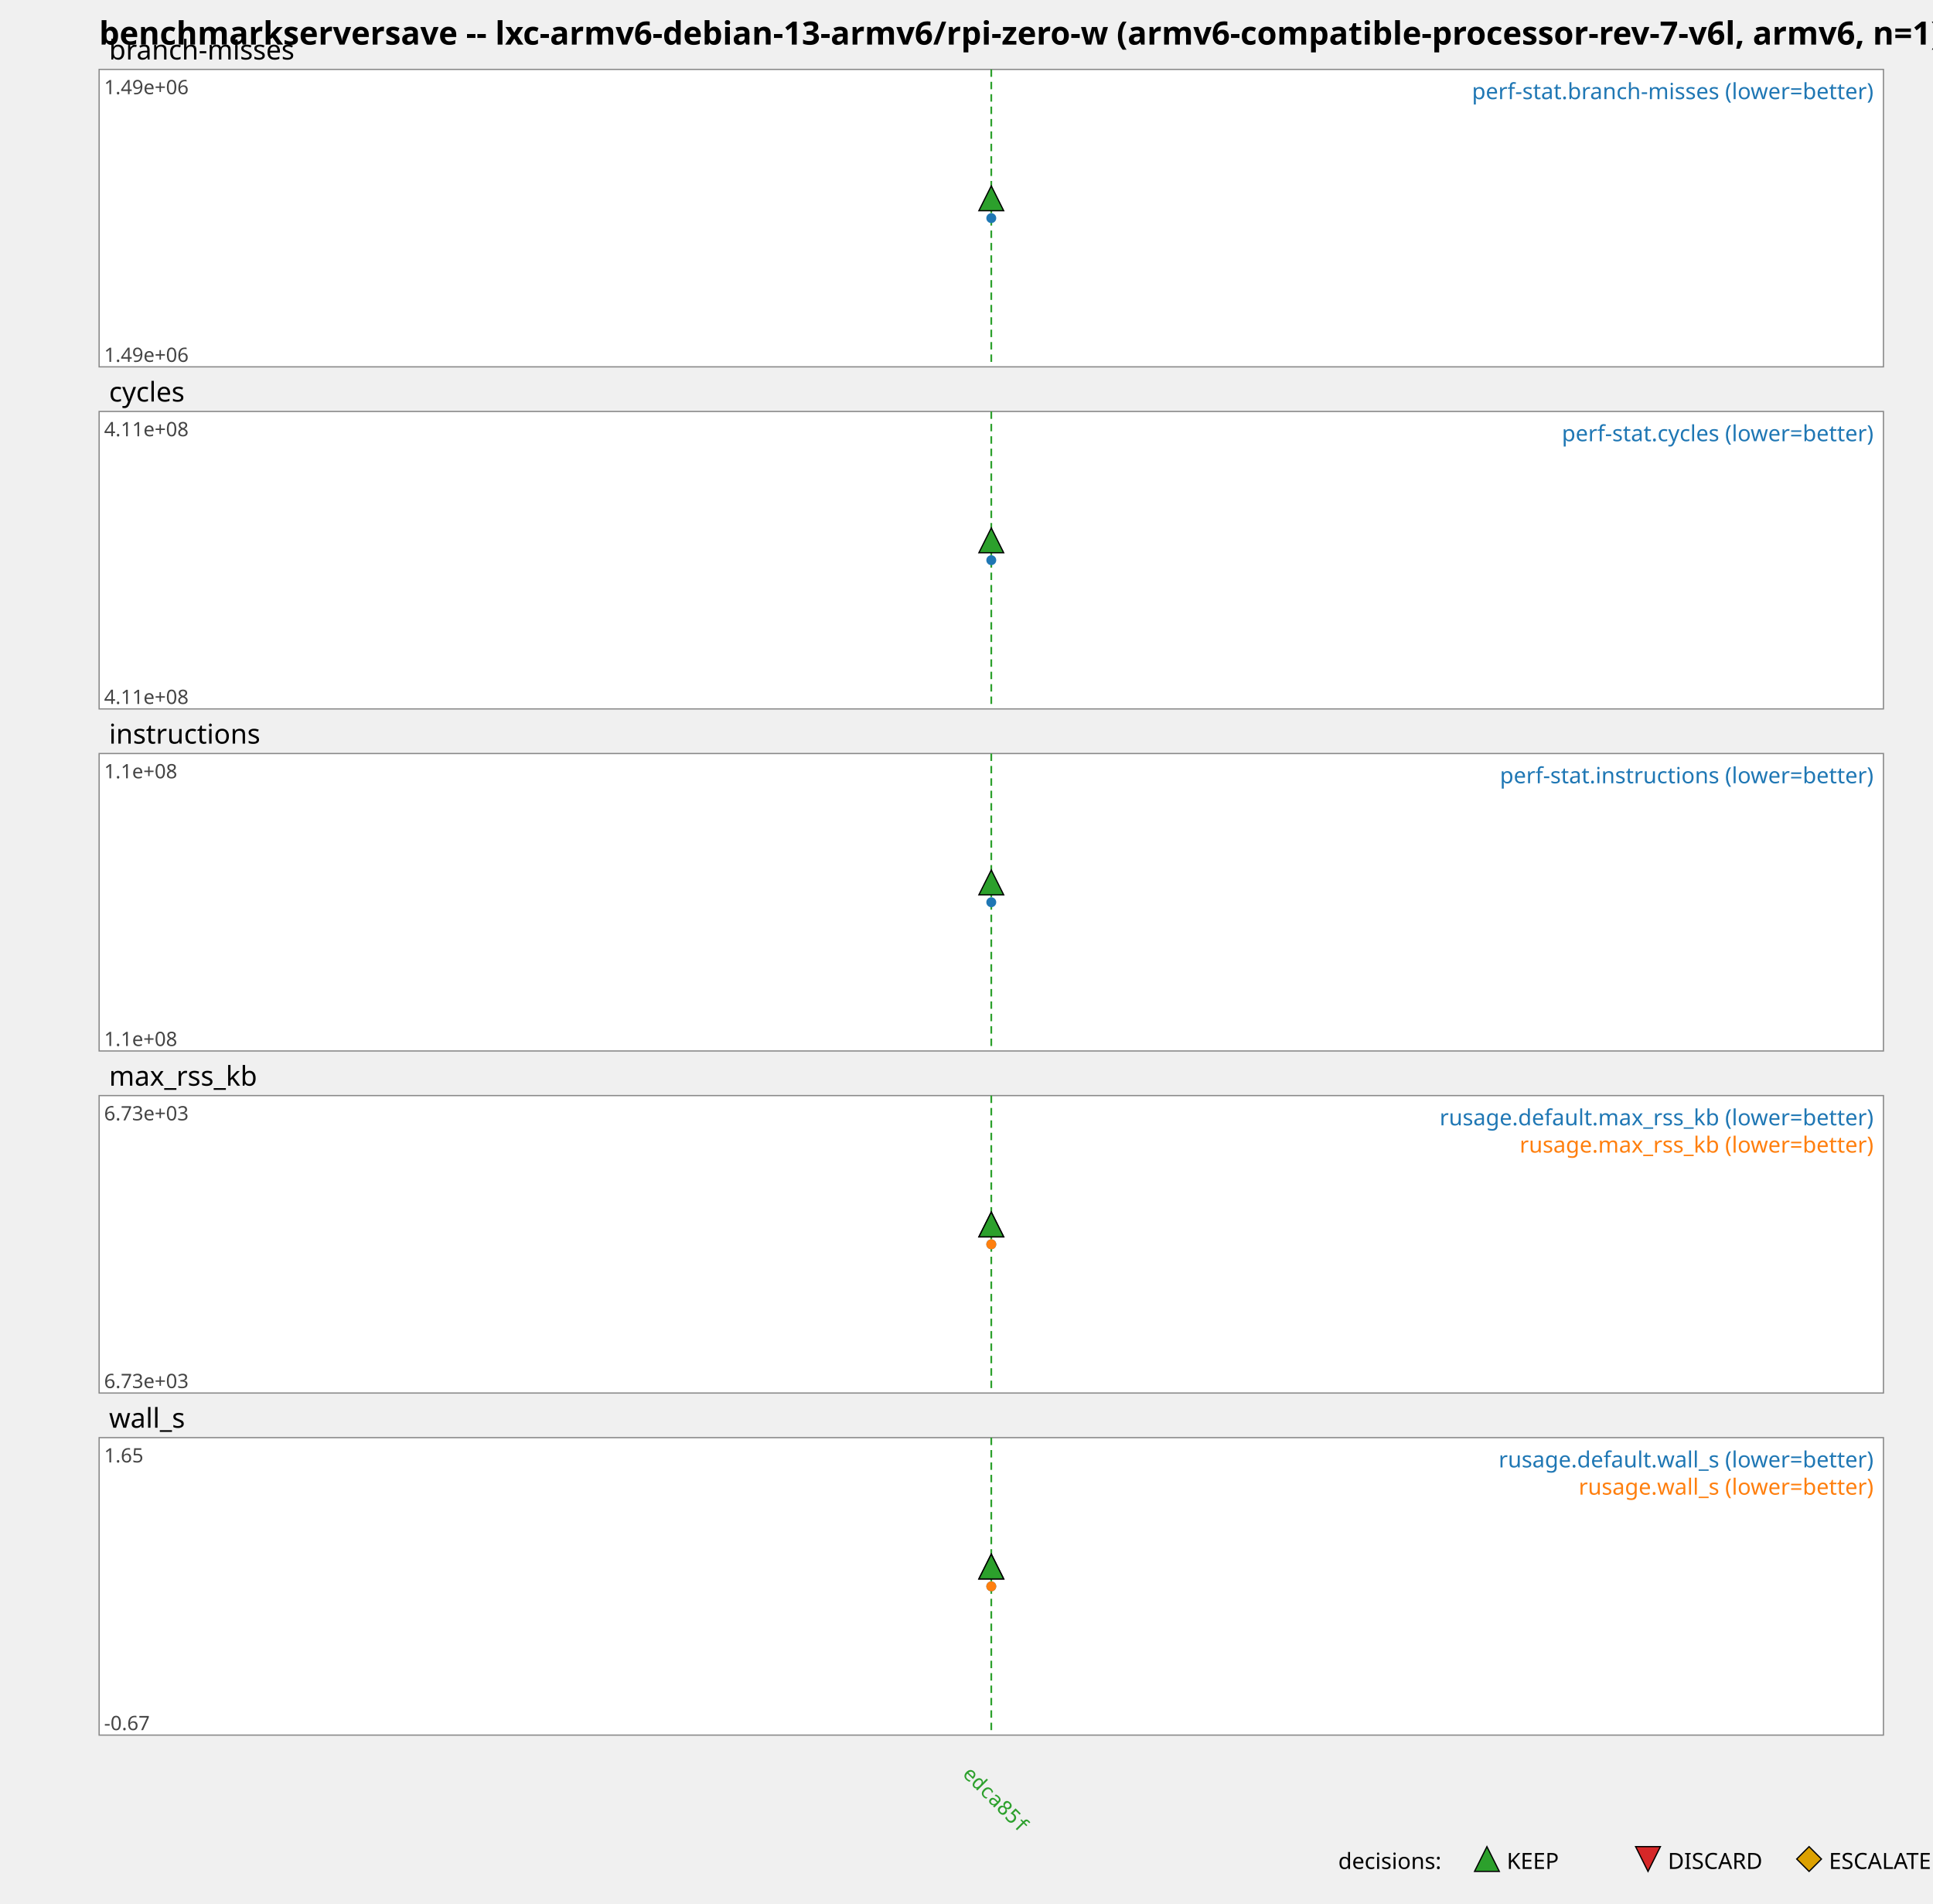
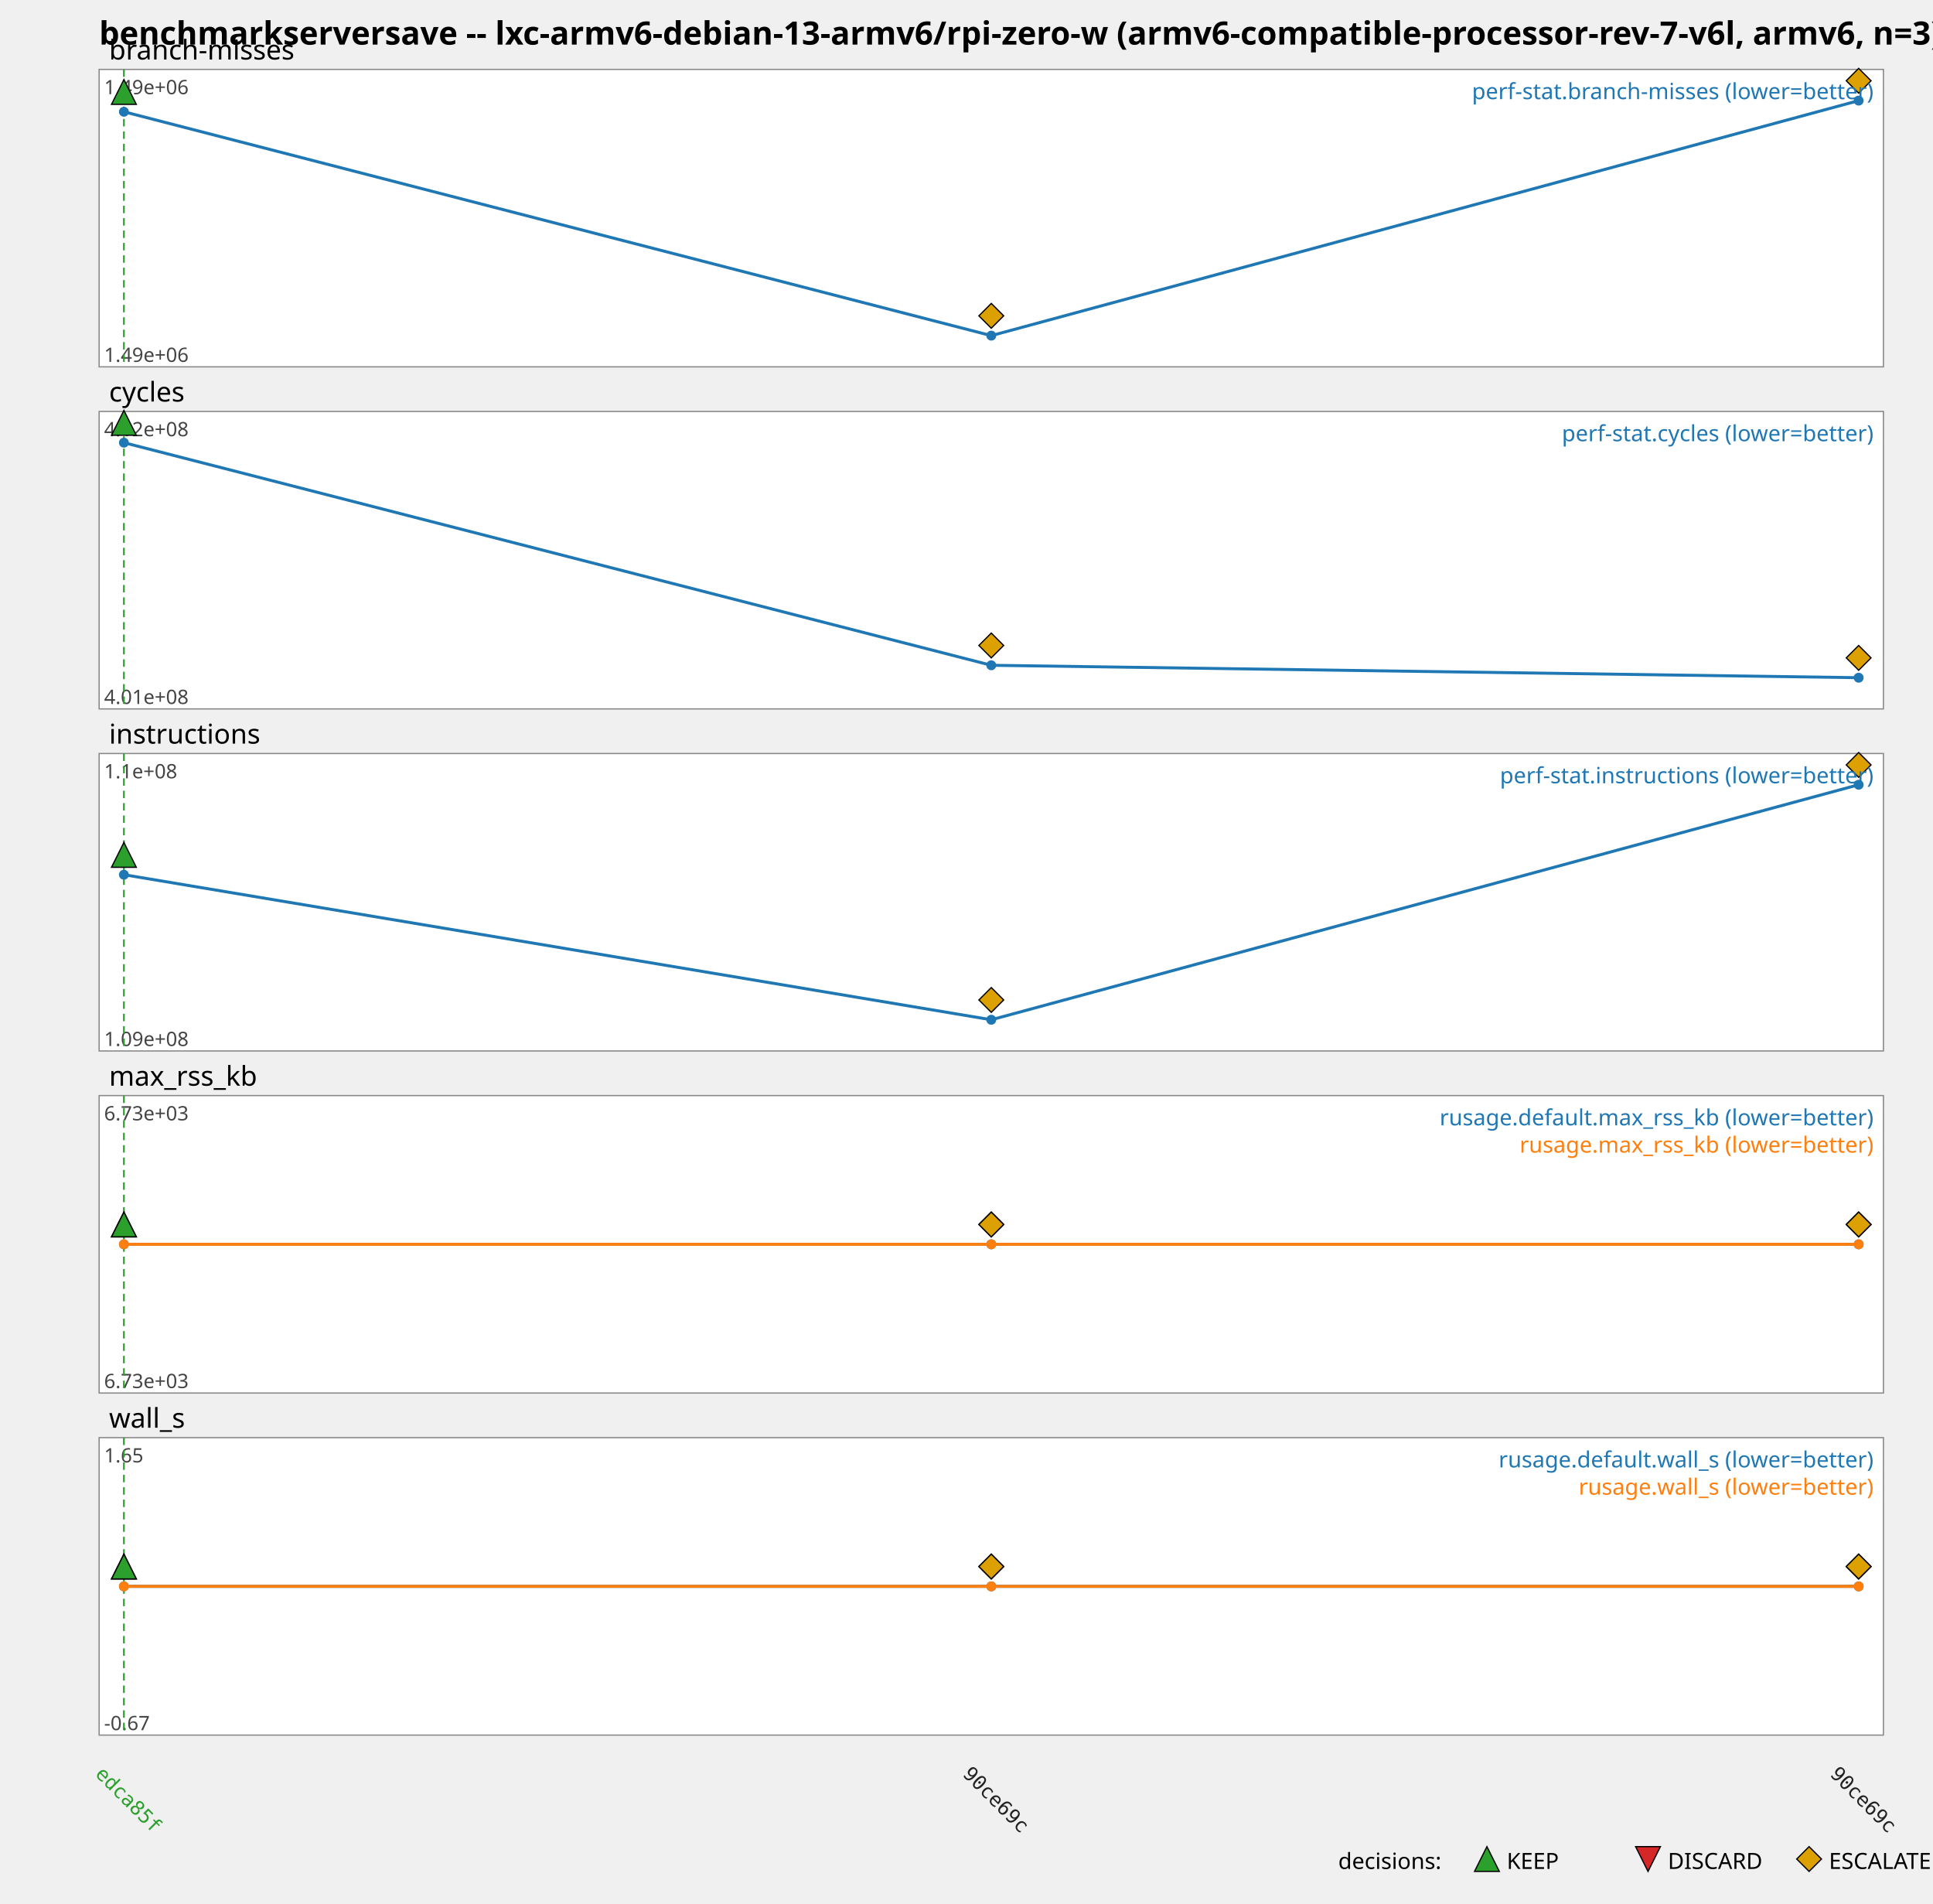
<svg xmlns="http://www.w3.org/2000/svg" version="1.1" width="780" height="768" viewBox="0 0 780 768">
-   <text x="40" y="18" font-size="13" font-family="sans-serif" font-weight="bold">benchmarkserversave -- lxc-armv6-debian-13-armv6/rpi-zero-w (armv6-compatible-processor-rev-7-v6l, armv6, n=1)</text>
+   <text x="40" y="18" font-size="13" font-family="sans-serif" font-weight="bold">benchmarkserversave -- lxc-armv6-debian-13-armv6/rpi-zero-w (armv6-compatible-processor-rev-7-v6l, armv6, n=3)</text>
  <g transform="translate(40,28)">
    <rect x="0" y="0" width="720" height="120" fill="white" stroke="#888" stroke-width="0.5" />
    <text x="4" y="-4" font-size="11" font-family="sans-serif">branch-misses</text>
    <text x="2" y="10" font-size="8" fill="#444" font-family="sans-serif">1.49e+06</text>
    <text x="2" y="118" font-size="8" fill="#444" font-family="sans-serif">1.49e+06</text>
-     <line x1="360.0" y1="0" x2="360.0" y2="120" stroke="#2ca02c" stroke-width="0.7" stroke-dasharray="3,2" />
-     <polyline points="360.0,60.00" fill="none" stroke="#1f77b4" stroke-width="1.2" />
-     <circle cx="360.0" cy="60.00" r="2" fill="#1f77b4" />
-     <polygon points="360.0,47.0 355.0,57.0 365.0,57.0" fill="#2ca02c" stroke="black" stroke-width="0.5" />
+     <line x1="10.0" y1="0" x2="10.0" y2="120" stroke="#2ca02c" stroke-width="0.7" stroke-dasharray="3,2" />
+     <polyline points="10.0,17.09 360.0,107.41 710.0,12.59" fill="none" stroke="#1f77b4" stroke-width="1.2" />
+     <circle cx="10.0" cy="17.09" r="2" fill="#1f77b4" />
+     <polygon points="10.0,4.093 5.0,14.093 15.0,14.093" fill="#2ca02c" stroke="black" stroke-width="0.5" />
+     <circle cx="360.0" cy="107.41" r="2" fill="#1f77b4" />
+     <polygon points="360.0,94.414 365.0,99.414 360.0,104.414 355.0,99.414" fill="#dca100" stroke="black" stroke-width="0.5" />
+     <circle cx="710.0" cy="12.59" r="2" fill="#1f77b4" />
+     <polygon points="710.0,-0.414 715.0,4.586 710.0,9.586 705.0,4.586" fill="#dca100" stroke="black" stroke-width="0.5" />
    <text x="716" y="12" font-size="9" text-anchor="end" fill="#1f77b4" font-family="sans-serif">perf-stat.branch-misses (lower=better)</text>
  </g>
  <g transform="translate(40,166)">
    <rect x="0" y="0" width="720" height="120" fill="white" stroke="#888" stroke-width="0.5" />
    <text x="4" y="-4" font-size="11" font-family="sans-serif">cycles</text>
-     <text x="2" y="10" font-size="8" fill="#444" font-family="sans-serif">4.11e+08</text>
-     <text x="2" y="118" font-size="8" fill="#444" font-family="sans-serif">4.11e+08</text>
-     <line x1="360.0" y1="0" x2="360.0" y2="120" stroke="#2ca02c" stroke-width="0.7" stroke-dasharray="3,2" />
-     <polyline points="360.0,60.00" fill="none" stroke="#1f77b4" stroke-width="1.2" />
-     <circle cx="360.0" cy="60.00" r="2" fill="#1f77b4" />
-     <polygon points="360.0,47.0 355.0,57.0 365.0,57.0" fill="#2ca02c" stroke="black" stroke-width="0.5" />
+     <text x="2" y="10" font-size="8" fill="#444" font-family="sans-serif">4.12e+08</text>
+     <text x="2" y="118" font-size="8" fill="#444" font-family="sans-serif">4.01e+08</text>
+     <line x1="10.0" y1="0" x2="10.0" y2="120" stroke="#2ca02c" stroke-width="0.7" stroke-dasharray="3,2" />
+     <polyline points="10.0,12.59 360.0,102.40 710.0,107.41" fill="none" stroke="#1f77b4" stroke-width="1.2" />
+     <circle cx="10.0" cy="12.59" r="2" fill="#1f77b4" />
+     <polygon points="10.0,-0.414 5.0,9.586 15.0,9.586" fill="#2ca02c" stroke="black" stroke-width="0.5" />
+     <circle cx="360.0" cy="102.40" r="2" fill="#1f77b4" />
+     <polygon points="360.0,89.405 365.0,94.405 360.0,99.405 355.0,94.405" fill="#dca100" stroke="black" stroke-width="0.5" />
+     <circle cx="710.0" cy="107.41" r="2" fill="#1f77b4" />
+     <polygon points="710.0,94.414 715.0,99.414 710.0,104.414 705.0,99.414" fill="#dca100" stroke="black" stroke-width="0.5" />
    <text x="716" y="12" font-size="9" text-anchor="end" fill="#1f77b4" font-family="sans-serif">perf-stat.cycles (lower=better)</text>
  </g>
  <g transform="translate(40,304)">
    <rect x="0" y="0" width="720" height="120" fill="white" stroke="#888" stroke-width="0.5" />
    <text x="4" y="-4" font-size="11" font-family="sans-serif">instructions</text>
    <text x="2" y="10" font-size="8" fill="#444" font-family="sans-serif">1.1e+08</text>
-     <text x="2" y="118" font-size="8" fill="#444" font-family="sans-serif">1.1e+08</text>
-     <line x1="360.0" y1="0" x2="360.0" y2="120" stroke="#2ca02c" stroke-width="0.7" stroke-dasharray="3,2" />
-     <polyline points="360.0,60.00" fill="none" stroke="#1f77b4" stroke-width="1.2" />
-     <circle cx="360.0" cy="60.00" r="2" fill="#1f77b4" />
-     <polygon points="360.0,47.0 355.0,57.0 365.0,57.0" fill="#2ca02c" stroke="black" stroke-width="0.5" />
+     <text x="2" y="118" font-size="8" fill="#444" font-family="sans-serif">1.09e+08</text>
+     <line x1="10.0" y1="0" x2="10.0" y2="120" stroke="#2ca02c" stroke-width="0.7" stroke-dasharray="3,2" />
+     <polyline points="10.0,48.89 360.0,107.41 710.0,12.59" fill="none" stroke="#1f77b4" stroke-width="1.2" />
+     <circle cx="10.0" cy="48.89" r="2" fill="#1f77b4" />
+     <polygon points="10.0,35.889 5.0,45.889 15.0,45.889" fill="#2ca02c" stroke="black" stroke-width="0.5" />
+     <circle cx="360.0" cy="107.41" r="2" fill="#1f77b4" />
+     <polygon points="360.0,94.414 365.0,99.414 360.0,104.414 355.0,99.414" fill="#dca100" stroke="black" stroke-width="0.5" />
+     <circle cx="710.0" cy="12.59" r="2" fill="#1f77b4" />
+     <polygon points="710.0,-0.414 715.0,4.586 710.0,9.586 705.0,4.586" fill="#dca100" stroke="black" stroke-width="0.5" />
    <text x="716" y="12" font-size="9" text-anchor="end" fill="#1f77b4" font-family="sans-serif">perf-stat.instructions (lower=better)</text>
  </g>
  <g transform="translate(40,442)">
    <rect x="0" y="0" width="720" height="120" fill="white" stroke="#888" stroke-width="0.5" />
    <text x="4" y="-4" font-size="11" font-family="sans-serif">max_rss_kb</text>
    <text x="2" y="10" font-size="8" fill="#444" font-family="sans-serif">6.73e+03</text>
    <text x="2" y="118" font-size="8" fill="#444" font-family="sans-serif">6.73e+03</text>
-     <line x1="360.0" y1="0" x2="360.0" y2="120" stroke="#2ca02c" stroke-width="0.7" stroke-dasharray="3,2" />
-     <polyline points="360.0,60.00" fill="none" stroke="#1f77b4" stroke-width="1.2" />
+     <line x1="10.0" y1="0" x2="10.0" y2="120" stroke="#2ca02c" stroke-width="0.7" stroke-dasharray="3,2" />
+     <polyline points="10.0,60.00 360.0,60.00 710.0,60.00" fill="none" stroke="#1f77b4" stroke-width="1.2" />
+     <circle cx="10.0" cy="60.00" r="2" fill="#1f77b4" />
+     <polygon points="10.0,47.0 5.0,57.0 15.0,57.0" fill="#2ca02c" stroke="black" stroke-width="0.5" />
    <circle cx="360.0" cy="60.00" r="2" fill="#1f77b4" />
-     <polygon points="360.0,47.0 355.0,57.0 365.0,57.0" fill="#2ca02c" stroke="black" stroke-width="0.5" />
+     <polygon points="360.0,47.0 365.0,52.0 360.0,57.0 355.0,52.0" fill="#dca100" stroke="black" stroke-width="0.5" />
+     <circle cx="710.0" cy="60.00" r="2" fill="#1f77b4" />
+     <polygon points="710.0,47.0 715.0,52.0 710.0,57.0 705.0,52.0" fill="#dca100" stroke="black" stroke-width="0.5" />
    <text x="716" y="12" font-size="9" text-anchor="end" fill="#1f77b4" font-family="sans-serif">rusage.default.max_rss_kb (lower=better)</text>
-     <polyline points="360.0,60.00" fill="none" stroke="#ff7f0e" stroke-width="1.2" />
+     <polyline points="10.0,60.00 360.0,60.00 710.0,60.00" fill="none" stroke="#ff7f0e" stroke-width="1.2" />
+     <circle cx="10.0" cy="60.00" r="2" fill="#ff7f0e" />
+     <polygon points="10.0,47.0 5.0,57.0 15.0,57.0" fill="#2ca02c" stroke="black" stroke-width="0.5" />
    <circle cx="360.0" cy="60.00" r="2" fill="#ff7f0e" />
-     <polygon points="360.0,47.0 355.0,57.0 365.0,57.0" fill="#2ca02c" stroke="black" stroke-width="0.5" />
+     <polygon points="360.0,47.0 365.0,52.0 360.0,57.0 355.0,52.0" fill="#dca100" stroke="black" stroke-width="0.5" />
+     <circle cx="710.0" cy="60.00" r="2" fill="#ff7f0e" />
+     <polygon points="710.0,47.0 715.0,52.0 710.0,57.0 705.0,52.0" fill="#dca100" stroke="black" stroke-width="0.5" />
    <text x="716" y="23" font-size="9" text-anchor="end" fill="#ff7f0e" font-family="sans-serif">rusage.max_rss_kb (lower=better)</text>
  </g>
  <g transform="translate(40,580)">
    <rect x="0" y="0" width="720" height="120" fill="white" stroke="#888" stroke-width="0.5" />
    <text x="4" y="-4" font-size="11" font-family="sans-serif">wall_s</text>
    <text x="2" y="10" font-size="8" fill="#444" font-family="sans-serif">1.65</text>
    <text x="2" y="118" font-size="8" fill="#444" font-family="sans-serif">-0.67</text>
-     <line x1="360.0" y1="0" x2="360.0" y2="120" stroke="#2ca02c" stroke-width="0.7" stroke-dasharray="3,2" />
-     <polyline points="360.0,60.00" fill="none" stroke="#1f77b4" stroke-width="1.2" />
+     <line x1="10.0" y1="0" x2="10.0" y2="120" stroke="#2ca02c" stroke-width="0.7" stroke-dasharray="3,2" />
+     <polyline points="10.0,60.00 360.0,60.00 710.0,60.00" fill="none" stroke="#1f77b4" stroke-width="1.2" />
+     <circle cx="10.0" cy="60.00" r="2" fill="#1f77b4" />
+     <polygon points="10.0,47 5.0,57 15.0,57" fill="#2ca02c" stroke="black" stroke-width="0.5" />
    <circle cx="360.0" cy="60.00" r="2" fill="#1f77b4" />
-     <polygon points="360.0,47 355.0,57 365.0,57" fill="#2ca02c" stroke="black" stroke-width="0.5" />
+     <polygon points="360.0,47 365.0,52 360.0,57 355.0,52" fill="#dca100" stroke="black" stroke-width="0.5" />
+     <circle cx="710.0" cy="60.00" r="2" fill="#1f77b4" />
+     <polygon points="710.0,47 715.0,52 710.0,57 705.0,52" fill="#dca100" stroke="black" stroke-width="0.5" />
    <text x="716" y="12" font-size="9" text-anchor="end" fill="#1f77b4" font-family="sans-serif">rusage.default.wall_s (lower=better)</text>
-     <polyline points="360.0,60.00" fill="none" stroke="#ff7f0e" stroke-width="1.2" />
+     <polyline points="10.0,60.00 360.0,60.00 710.0,60.00" fill="none" stroke="#ff7f0e" stroke-width="1.2" />
+     <circle cx="10.0" cy="60.00" r="2" fill="#ff7f0e" />
+     <polygon points="10.0,47 5.0,57 15.0,57" fill="#2ca02c" stroke="black" stroke-width="0.5" />
    <circle cx="360.0" cy="60.00" r="2" fill="#ff7f0e" />
-     <polygon points="360.0,47 355.0,57 365.0,57" fill="#2ca02c" stroke="black" stroke-width="0.5" />
+     <polygon points="360.0,47 365.0,52 360.0,57 355.0,52" fill="#dca100" stroke="black" stroke-width="0.5" />
+     <circle cx="710.0" cy="60.00" r="2" fill="#ff7f0e" />
+     <polygon points="710.0,47 715.0,52 710.0,57 705.0,52" fill="#dca100" stroke="black" stroke-width="0.5" />
    <text x="716" y="23" font-size="9" text-anchor="end" fill="#ff7f0e" font-family="sans-serif">rusage.wall_s (lower=better)</text>
  </g>
  <g transform="translate(40,718)">
-     <text x="360.0" y="10" font-size="8" fill="#2ca02c" text-anchor="middle" font-family="monospace" transform="rotate(45 360.0 10)">edca85f</text>
+     <text x="10.0" y="10" font-size="8" fill="#2ca02c" text-anchor="middle" font-family="monospace" transform="rotate(45 10.0 10)">edca85f</text>
+     <text x="360.0" y="10" font-size="8" fill="#222" text-anchor="middle" font-family="monospace" transform="rotate(45 360.0 10)">90ce69c</text>
+     <text x="710.0" y="10" font-size="8" fill="#222" text-anchor="middle" font-family="monospace" transform="rotate(45 710.0 10)">90ce69c</text>
  </g>
  <g transform="translate(540,754)">
    <text x="0" y="0" font-size="9" font-family="sans-serif">decisions:</text>
    <polygon points="60,-9 55,1 65,1" fill="#2ca02c" stroke="black" stroke-width="0.5" />
    <text x="68" y="0" font-size="9" font-family="sans-serif">KEEP</text>
    <polygon points="125,1 120,-9 130,-9" fill="#d62728" stroke="black" stroke-width="0.5" />
    <text x="133" y="0" font-size="9" font-family="sans-serif">DISCARD</text>
    <polygon points="190,-9 195,-4 190,1 185,-4" fill="#dca100" stroke="black" stroke-width="0.5" />
    <text x="198" y="0" font-size="9" font-family="sans-serif">ESCALATE</text>
  </g>
</svg>
